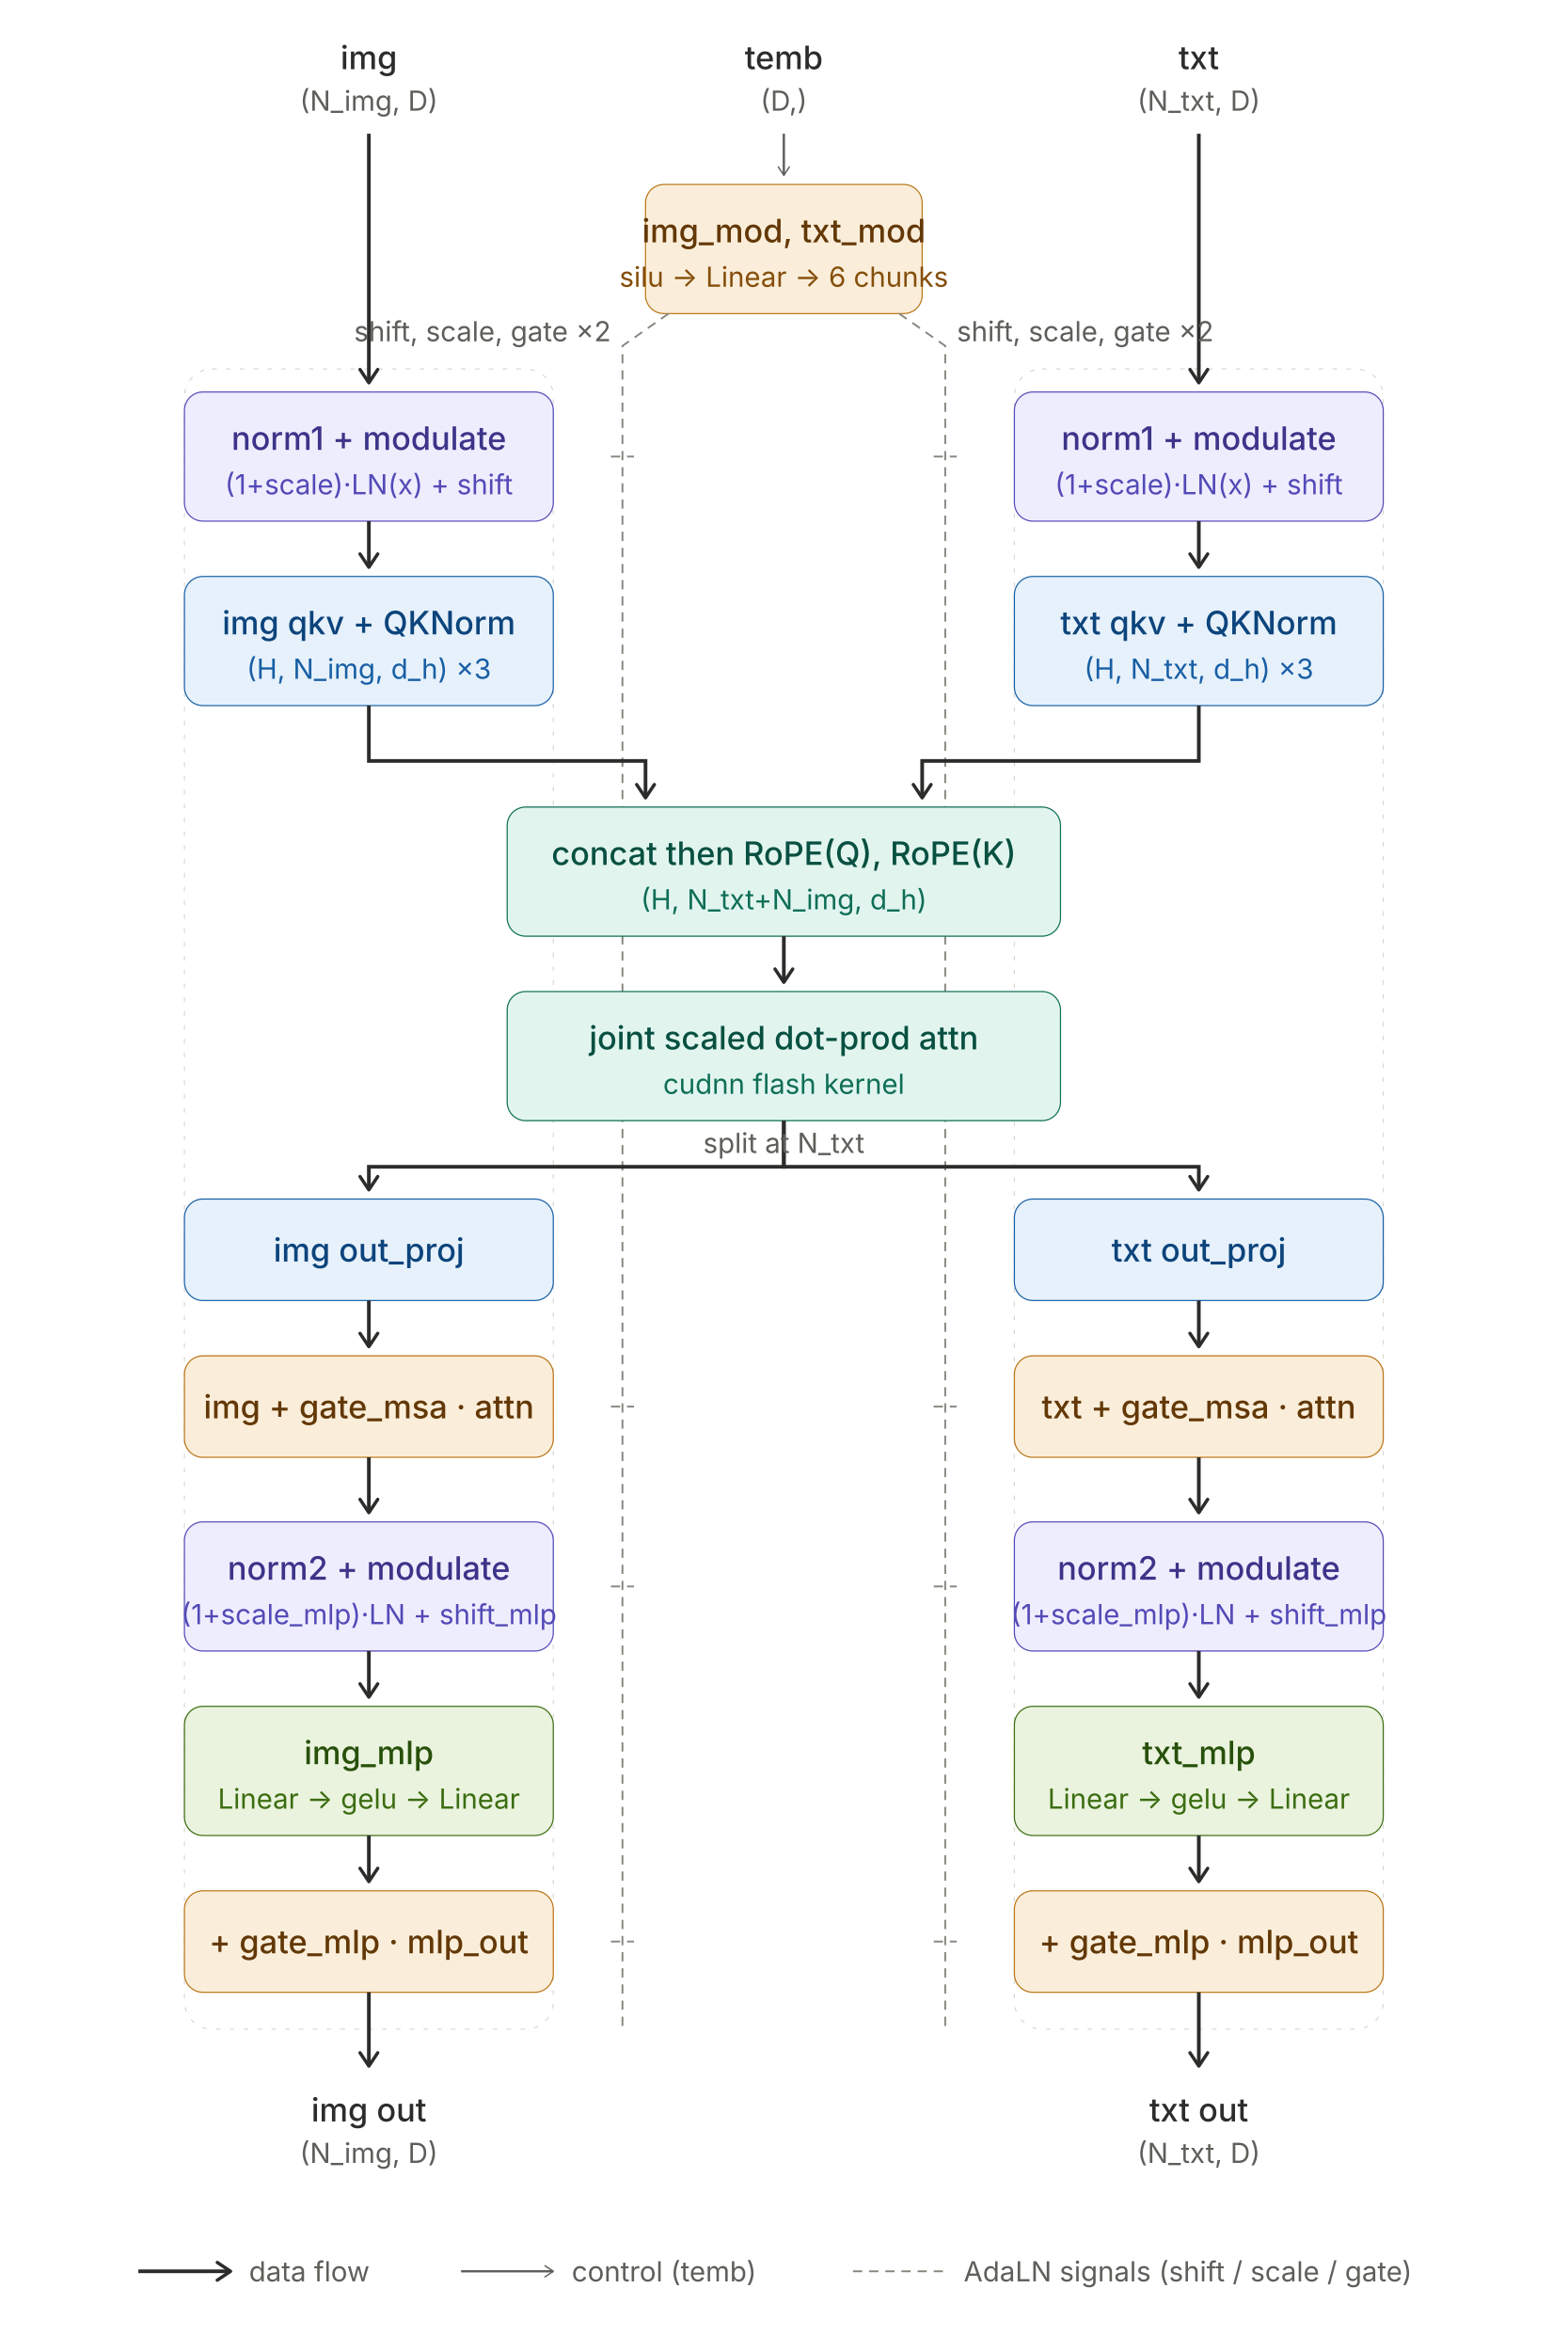
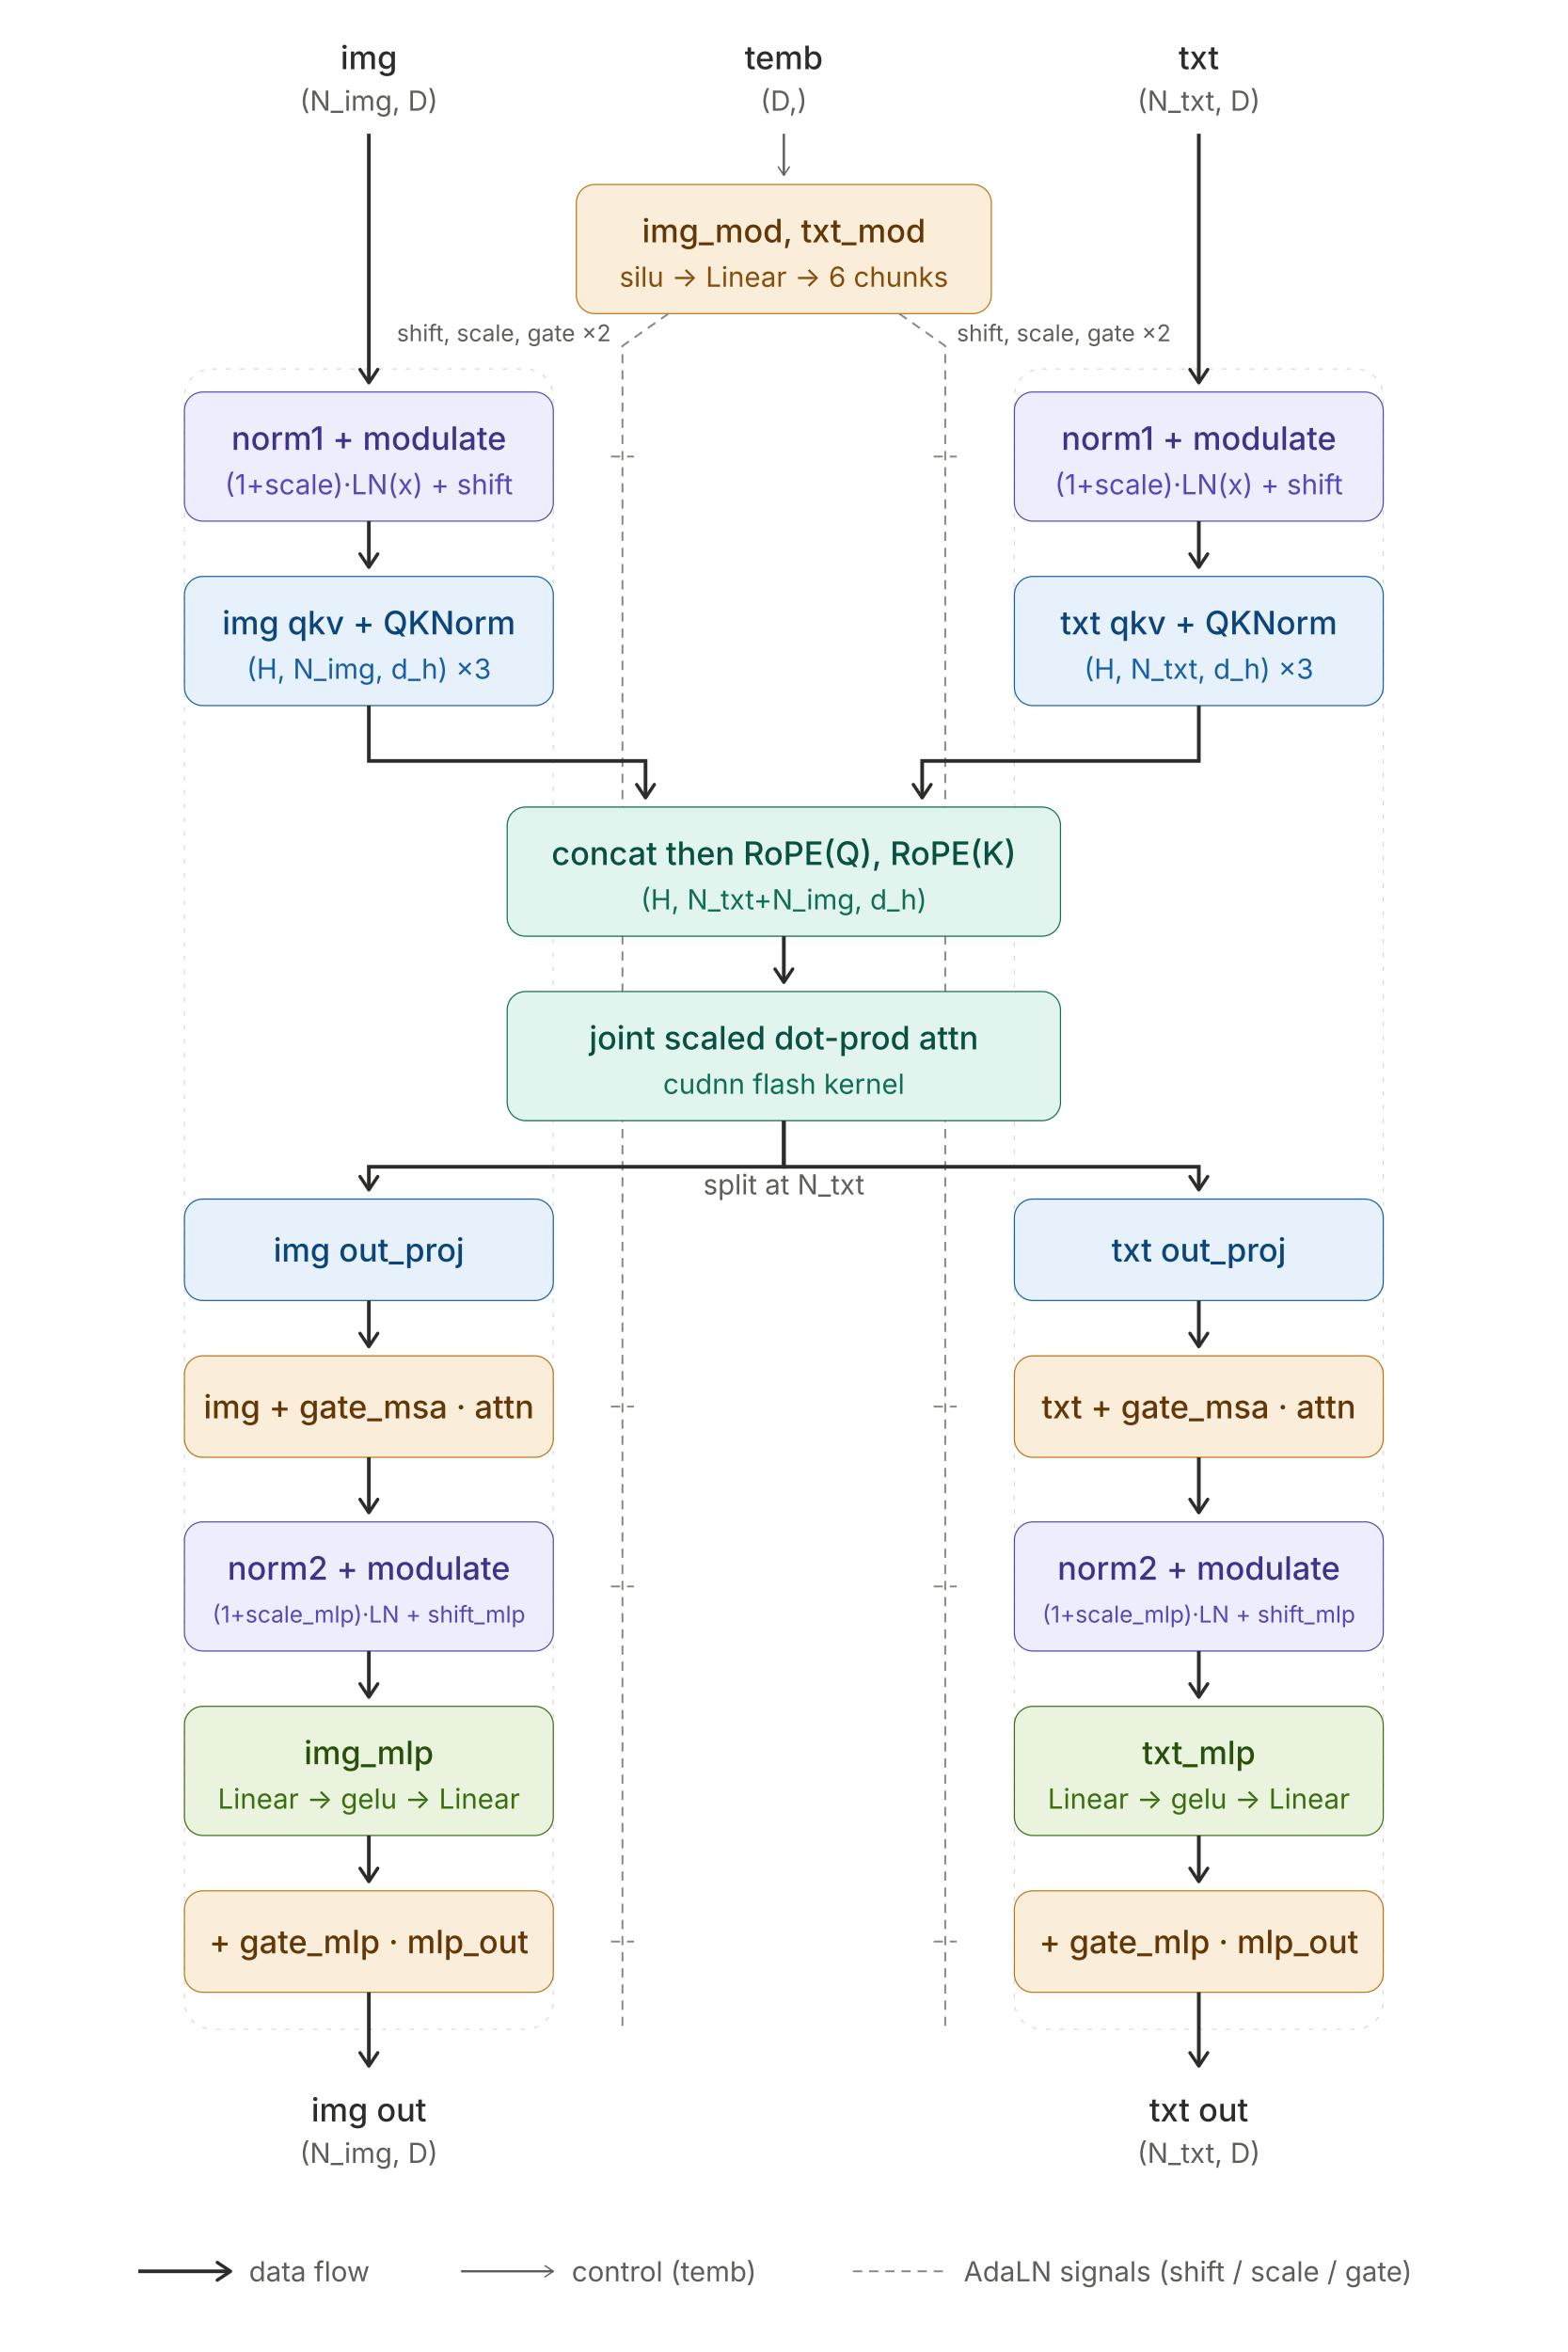
<svg xmlns="http://www.w3.org/2000/svg" width="100%" viewBox="0 0 680 1020" role="img" font-family="system-ui, -apple-system, sans-serif">
  <style>
  .t   { font-size: 14px; font-weight: 400; fill: #2c2c2a; }
  .ts  { font-size: 12px; font-weight: 400; fill: #5f5e5a; }
  .th  { font-size: 14px; font-weight: 500; fill: #2c2c2a; }
  .arr      { stroke: #2c2c2a; stroke-width: 1.6; fill: none; }
  .arr-thin { stroke: #5f5e5a; stroke-width: 1;   fill: none; }
  .leader   { stroke: #888780; stroke-width: 0.8; stroke-dasharray: 4 3; fill: none; }
  .stream-bg { fill: none; stroke: #B4B2A9; stroke-width: 0.5; stroke-dasharray: 2 4; opacity: 0.5; }
  .amber-fill  { fill: #FAEEDA; stroke: #BA7517; stroke-width: 0.5; }
  .amber-text  { fill: #633806; }
  .amber-sub   { fill: #854F0B; }
  .purple-fill { fill: #EEEDFE; stroke: #534AB7; stroke-width: 0.5; }
  .purple-text { fill: #3C3489; }
  .purple-sub  { fill: #534AB7; }
  .blue-fill   { fill: #E6F1FB; stroke: #185FA5; stroke-width: 0.5; }
  .blue-text   { fill: #0C447C; }
  .blue-sub    { fill: #185FA5; }
  .teal-fill   { fill: #E1F5EE; stroke: #0F6E56; stroke-width: 0.5; }
  .teal-text   { fill: #085041; }
  .teal-sub    { fill: #0F6E56; }
  .green-fill  { fill: #EAF3DE; stroke: #3B6D11; stroke-width: 0.5; }
  .green-text  { fill: #27500A; }
  .green-sub   { fill: #3B6D11; }
  @media (prefers-color-scheme: dark) {
    .t   { fill: #d3d1c7; }
    .ts  { fill: #888780; }
    .th  { fill: #d3d1c7; }
    .arr      { stroke: #d3d1c7; }
    .arr-thin { stroke: #888780; }
    .leader   { stroke: #5f5e5a; }
    .stream-bg { stroke: #5f5e5a; opacity: 0.4; }
    .amber-fill  { fill: #633806; stroke: #FAC775; }
    .amber-text  { fill: #FAEEDA; }
    .amber-sub   { fill: #FAC775; }
    .purple-fill { fill: #3C3489; stroke: #CECBF6; }
    .purple-text { fill: #EEEDFE; }
    .purple-sub  { fill: #CECBF6; }
    .blue-fill   { fill: #0C447C; stroke: #B5D4F4; }
    .blue-text   { fill: #E6F1FB; }
    .blue-sub    { fill: #B5D4F4; }
    .teal-fill   { fill: #085041; stroke: #9FE1CB; }
    .teal-text   { fill: #E1F5EE; }
    .teal-sub    { fill: #9FE1CB; }
    .green-fill  { fill: #27500A; stroke: #C0DD97; }
    .green-text  { fill: #EAF3DE; }
    .green-sub   { fill: #C0DD97; }
  }
</style>
  <defs>
    <marker id="arrow" viewBox="0 0 10 10" refX="8" refY="5" markerWidth="6" markerHeight="6" orient="auto-start-reverse">
      <path d="M2 1L8 5L2 9" fill="none" stroke="context-stroke" stroke-width="1.5" stroke-linecap="round" stroke-linejoin="round" />
    </marker>
    <marker id="arrow-thin" viewBox="0 0 10 10" refX="8" refY="5" markerWidth="6" markerHeight="6" orient="auto-start-reverse">
      <path d="M2 1L8 5L2 9" fill="none" stroke="context-stroke" stroke-width="1" stroke-linecap="round" stroke-linejoin="round" />
    </marker>
  </defs>
  <rect class="stream-bg" x="80" y="160" width="160" height="720" rx="12" />
  <rect class="stream-bg" x="440" y="160" width="160" height="720" rx="12" />
  <text class="th" x="160" y="30" text-anchor="middle">img</text>
  <text class="ts" x="160" y="48" text-anchor="middle">(N_img, D)</text>
  <text class="th" x="520" y="30" text-anchor="middle">txt</text>
  <text class="ts" x="520" y="48" text-anchor="middle">(N_txt, D)</text>
  <text class="th" x="340" y="30" text-anchor="middle">temb</text>
  <text class="ts" x="340" y="48" text-anchor="middle">(D,)</text>
  <line x1="160" y1="58" x2="160" y2="166" class="arr" marker-end="url(#arrow)" />
  <line x1="520" y1="58" x2="520" y2="166" class="arr" marker-end="url(#arrow)" />
  <line x1="340" y1="58" x2="340" y2="76" class="arr-thin" marker-end="url(#arrow-thin)" />
-   <rect class="amber-fill" x="280" y="80" width="120" height="56" rx="8" />
+   <rect class="amber-fill" x="250" y="80" width="180" height="56" rx="8" />
  <text class="th amber-text" x="340" y="100" text-anchor="middle" dominant-baseline="central">img_mod, txt_mod</text>
  <text class="ts amber-sub" x="340" y="120" text-anchor="middle" dominant-baseline="central">silu → Linear → 6 chunks</text>
  <path class="leader" d="M 290 136 L 270 150 L 270 880" />
  <path class="leader" d="M 390 136 L 410 150 L 410 880" />
-   <text class="ts" x="265" y="148" text-anchor="end">shift, scale, gate ×2</text>
-   <text class="ts" x="415" y="148" text-anchor="start">shift, scale, gate ×2</text>
+   <text class="ts" x="265" y="148" text-anchor="end" style="font-size:10px">shift, scale, gate ×2</text>
+   <text class="ts" x="415" y="148" text-anchor="start" style="font-size:10px">shift, scale, gate ×2</text>
  <line x1="265" y1="198" x2="275" y2="198" class="leader" />
  <line x1="265" y1="610" x2="275" y2="610" class="leader" />
  <line x1="265" y1="688" x2="275" y2="688" class="leader" />
  <line x1="265" y1="842" x2="275" y2="842" class="leader" />
  <line x1="405" y1="198" x2="415" y2="198" class="leader" />
  <line x1="405" y1="610" x2="415" y2="610" class="leader" />
  <line x1="405" y1="688" x2="415" y2="688" class="leader" />
  <line x1="405" y1="842" x2="415" y2="842" class="leader" />
  <rect class="purple-fill" x="80" y="170" width="160" height="56" rx="8" />
  <text class="th purple-text" x="160" y="190" text-anchor="middle" dominant-baseline="central">norm1 + modulate</text>
  <text class="ts purple-sub" x="160" y="210" text-anchor="middle" dominant-baseline="central">(1+scale)·LN(x) + shift</text>
  <rect class="purple-fill" x="440" y="170" width="160" height="56" rx="8" />
  <text class="th purple-text" x="520" y="190" text-anchor="middle" dominant-baseline="central">norm1 + modulate</text>
  <text class="ts purple-sub" x="520" y="210" text-anchor="middle" dominant-baseline="central">(1+scale)·LN(x) + shift</text>
  <line x1="160" y1="226" x2="160" y2="246" class="arr" marker-end="url(#arrow)" />
  <line x1="520" y1="226" x2="520" y2="246" class="arr" marker-end="url(#arrow)" />
  <rect class="blue-fill" x="80" y="250" width="160" height="56" rx="8" />
  <text class="th blue-text" x="160" y="270" text-anchor="middle" dominant-baseline="central">img qkv + QKNorm</text>
  <text class="ts blue-sub" x="160" y="290" text-anchor="middle" dominant-baseline="central">(H, N_img, d_h) ×3</text>
  <rect class="blue-fill" x="440" y="250" width="160" height="56" rx="8" />
  <text class="th blue-text" x="520" y="270" text-anchor="middle" dominant-baseline="central">txt qkv + QKNorm</text>
  <text class="ts blue-sub" x="520" y="290" text-anchor="middle" dominant-baseline="central">(H, N_txt, d_h) ×3</text>
  <path class="arr" d="M 160 306 L 160 330 L 280 330 L 280 346" marker-end="url(#arrow)" />
  <path class="arr" d="M 520 306 L 520 330 L 400 330 L 400 346" marker-end="url(#arrow)" />
  <rect class="teal-fill" x="220" y="350" width="240" height="56" rx="8" />
  <text class="th teal-text" x="340" y="370" text-anchor="middle" dominant-baseline="central">concat then RoPE(Q), RoPE(K)</text>
  <text class="ts teal-sub" x="340" y="390" text-anchor="middle" dominant-baseline="central">(H, N_txt+N_img, d_h)</text>
  <line x1="340" y1="406" x2="340" y2="426" class="arr" marker-end="url(#arrow)" />
  <rect class="teal-fill" x="220" y="430" width="240" height="56" rx="8" />
  <text class="th teal-text" x="340" y="450" text-anchor="middle" dominant-baseline="central">joint scaled dot-prod attn</text>
  <text class="ts teal-sub" x="340" y="470" text-anchor="middle" dominant-baseline="central">cudnn flash kernel</text>
  <path class="arr" d="M 340 486 L 340 506 L 160 506 L 160 516" marker-end="url(#arrow)" />
  <path class="arr" d="M 340 486 L 340 506 L 520 506 L 520 516" marker-end="url(#arrow)" />
-   <text class="ts" x="340" y="500" text-anchor="middle">split at N_txt</text>
+   <text class="ts" x="340" y="518" text-anchor="middle">split at N_txt</text>
  <rect class="blue-fill" x="80" y="520" width="160" height="44" rx="8" />
  <text class="th blue-text" x="160" y="542" text-anchor="middle" dominant-baseline="central">img out_proj</text>
  <rect class="blue-fill" x="440" y="520" width="160" height="44" rx="8" />
  <text class="th blue-text" x="520" y="542" text-anchor="middle" dominant-baseline="central">txt out_proj</text>
  <line x1="160" y1="564" x2="160" y2="584" class="arr" marker-end="url(#arrow)" />
  <line x1="520" y1="564" x2="520" y2="584" class="arr" marker-end="url(#arrow)" />
  <rect class="amber-fill" x="80" y="588" width="160" height="44" rx="8" />
  <text class="th amber-text" x="160" y="610" text-anchor="middle" dominant-baseline="central">img + gate_msa · attn</text>
  <rect class="amber-fill" x="440" y="588" width="160" height="44" rx="8" />
  <text class="th amber-text" x="520" y="610" text-anchor="middle" dominant-baseline="central">txt + gate_msa · attn</text>
  <line x1="160" y1="632" x2="160" y2="656" class="arr" marker-end="url(#arrow)" />
  <line x1="520" y1="632" x2="520" y2="656" class="arr" marker-end="url(#arrow)" />
  <rect class="purple-fill" x="80" y="660" width="160" height="56" rx="8" />
  <text class="th purple-text" x="160" y="680" text-anchor="middle" dominant-baseline="central">norm2 + modulate</text>
-   <text class="ts purple-sub" x="160" y="700" text-anchor="middle" dominant-baseline="central">(1+scale_mlp)·LN + shift_mlp</text>
+   <text class="ts purple-sub" x="160" y="700" text-anchor="middle" dominant-baseline="central" style="font-size:10px">(1+scale_mlp)·LN + shift_mlp</text>
  <rect class="purple-fill" x="440" y="660" width="160" height="56" rx="8" />
  <text class="th purple-text" x="520" y="680" text-anchor="middle" dominant-baseline="central">norm2 + modulate</text>
-   <text class="ts purple-sub" x="520" y="700" text-anchor="middle" dominant-baseline="central">(1+scale_mlp)·LN + shift_mlp</text>
+   <text class="ts purple-sub" x="520" y="700" text-anchor="middle" dominant-baseline="central" style="font-size:10px">(1+scale_mlp)·LN + shift_mlp</text>
  <line x1="160" y1="716" x2="160" y2="736" class="arr" marker-end="url(#arrow)" />
  <line x1="520" y1="716" x2="520" y2="736" class="arr" marker-end="url(#arrow)" />
  <rect class="green-fill" x="80" y="740" width="160" height="56" rx="8" />
  <text class="th green-text" x="160" y="760" text-anchor="middle" dominant-baseline="central">img_mlp</text>
  <text class="ts green-sub" x="160" y="780" text-anchor="middle" dominant-baseline="central">Linear → gelu → Linear</text>
  <rect class="green-fill" x="440" y="740" width="160" height="56" rx="8" />
  <text class="th green-text" x="520" y="760" text-anchor="middle" dominant-baseline="central">txt_mlp</text>
  <text class="ts green-sub" x="520" y="780" text-anchor="middle" dominant-baseline="central">Linear → gelu → Linear</text>
  <line x1="160" y1="796" x2="160" y2="816" class="arr" marker-end="url(#arrow)" />
  <line x1="520" y1="796" x2="520" y2="816" class="arr" marker-end="url(#arrow)" />
  <rect class="amber-fill" x="80" y="820" width="160" height="44" rx="8" />
  <text class="th amber-text" x="160" y="842" text-anchor="middle" dominant-baseline="central">+ gate_mlp · mlp_out</text>
  <rect class="amber-fill" x="440" y="820" width="160" height="44" rx="8" />
  <text class="th amber-text" x="520" y="842" text-anchor="middle" dominant-baseline="central">+ gate_mlp · mlp_out</text>
  <line x1="160" y1="864" x2="160" y2="896" class="arr" marker-end="url(#arrow)" />
  <line x1="520" y1="864" x2="520" y2="896" class="arr" marker-end="url(#arrow)" />
  <text class="th" x="160" y="920" text-anchor="middle">img out</text>
  <text class="ts" x="160" y="938" text-anchor="middle">(N_img, D)</text>
  <text class="th" x="520" y="920" text-anchor="middle">txt out</text>
  <text class="ts" x="520" y="938" text-anchor="middle">(N_txt, D)</text>
  <line x1="60" y1="985" x2="100" y2="985" class="arr" marker-end="url(#arrow)" />
  <text class="ts" x="108" y="985" dominant-baseline="central">data flow</text>
  <line x1="200" y1="985" x2="240" y2="985" class="arr-thin" marker-end="url(#arrow-thin)" />
  <text class="ts" x="248" y="985" dominant-baseline="central">control (temb)</text>
  <line x1="370" y1="985" x2="410" y2="985" class="leader" />
  <text class="ts" x="418" y="985" dominant-baseline="central">AdaLN signals (shift / scale / gate)</text>
</svg>
